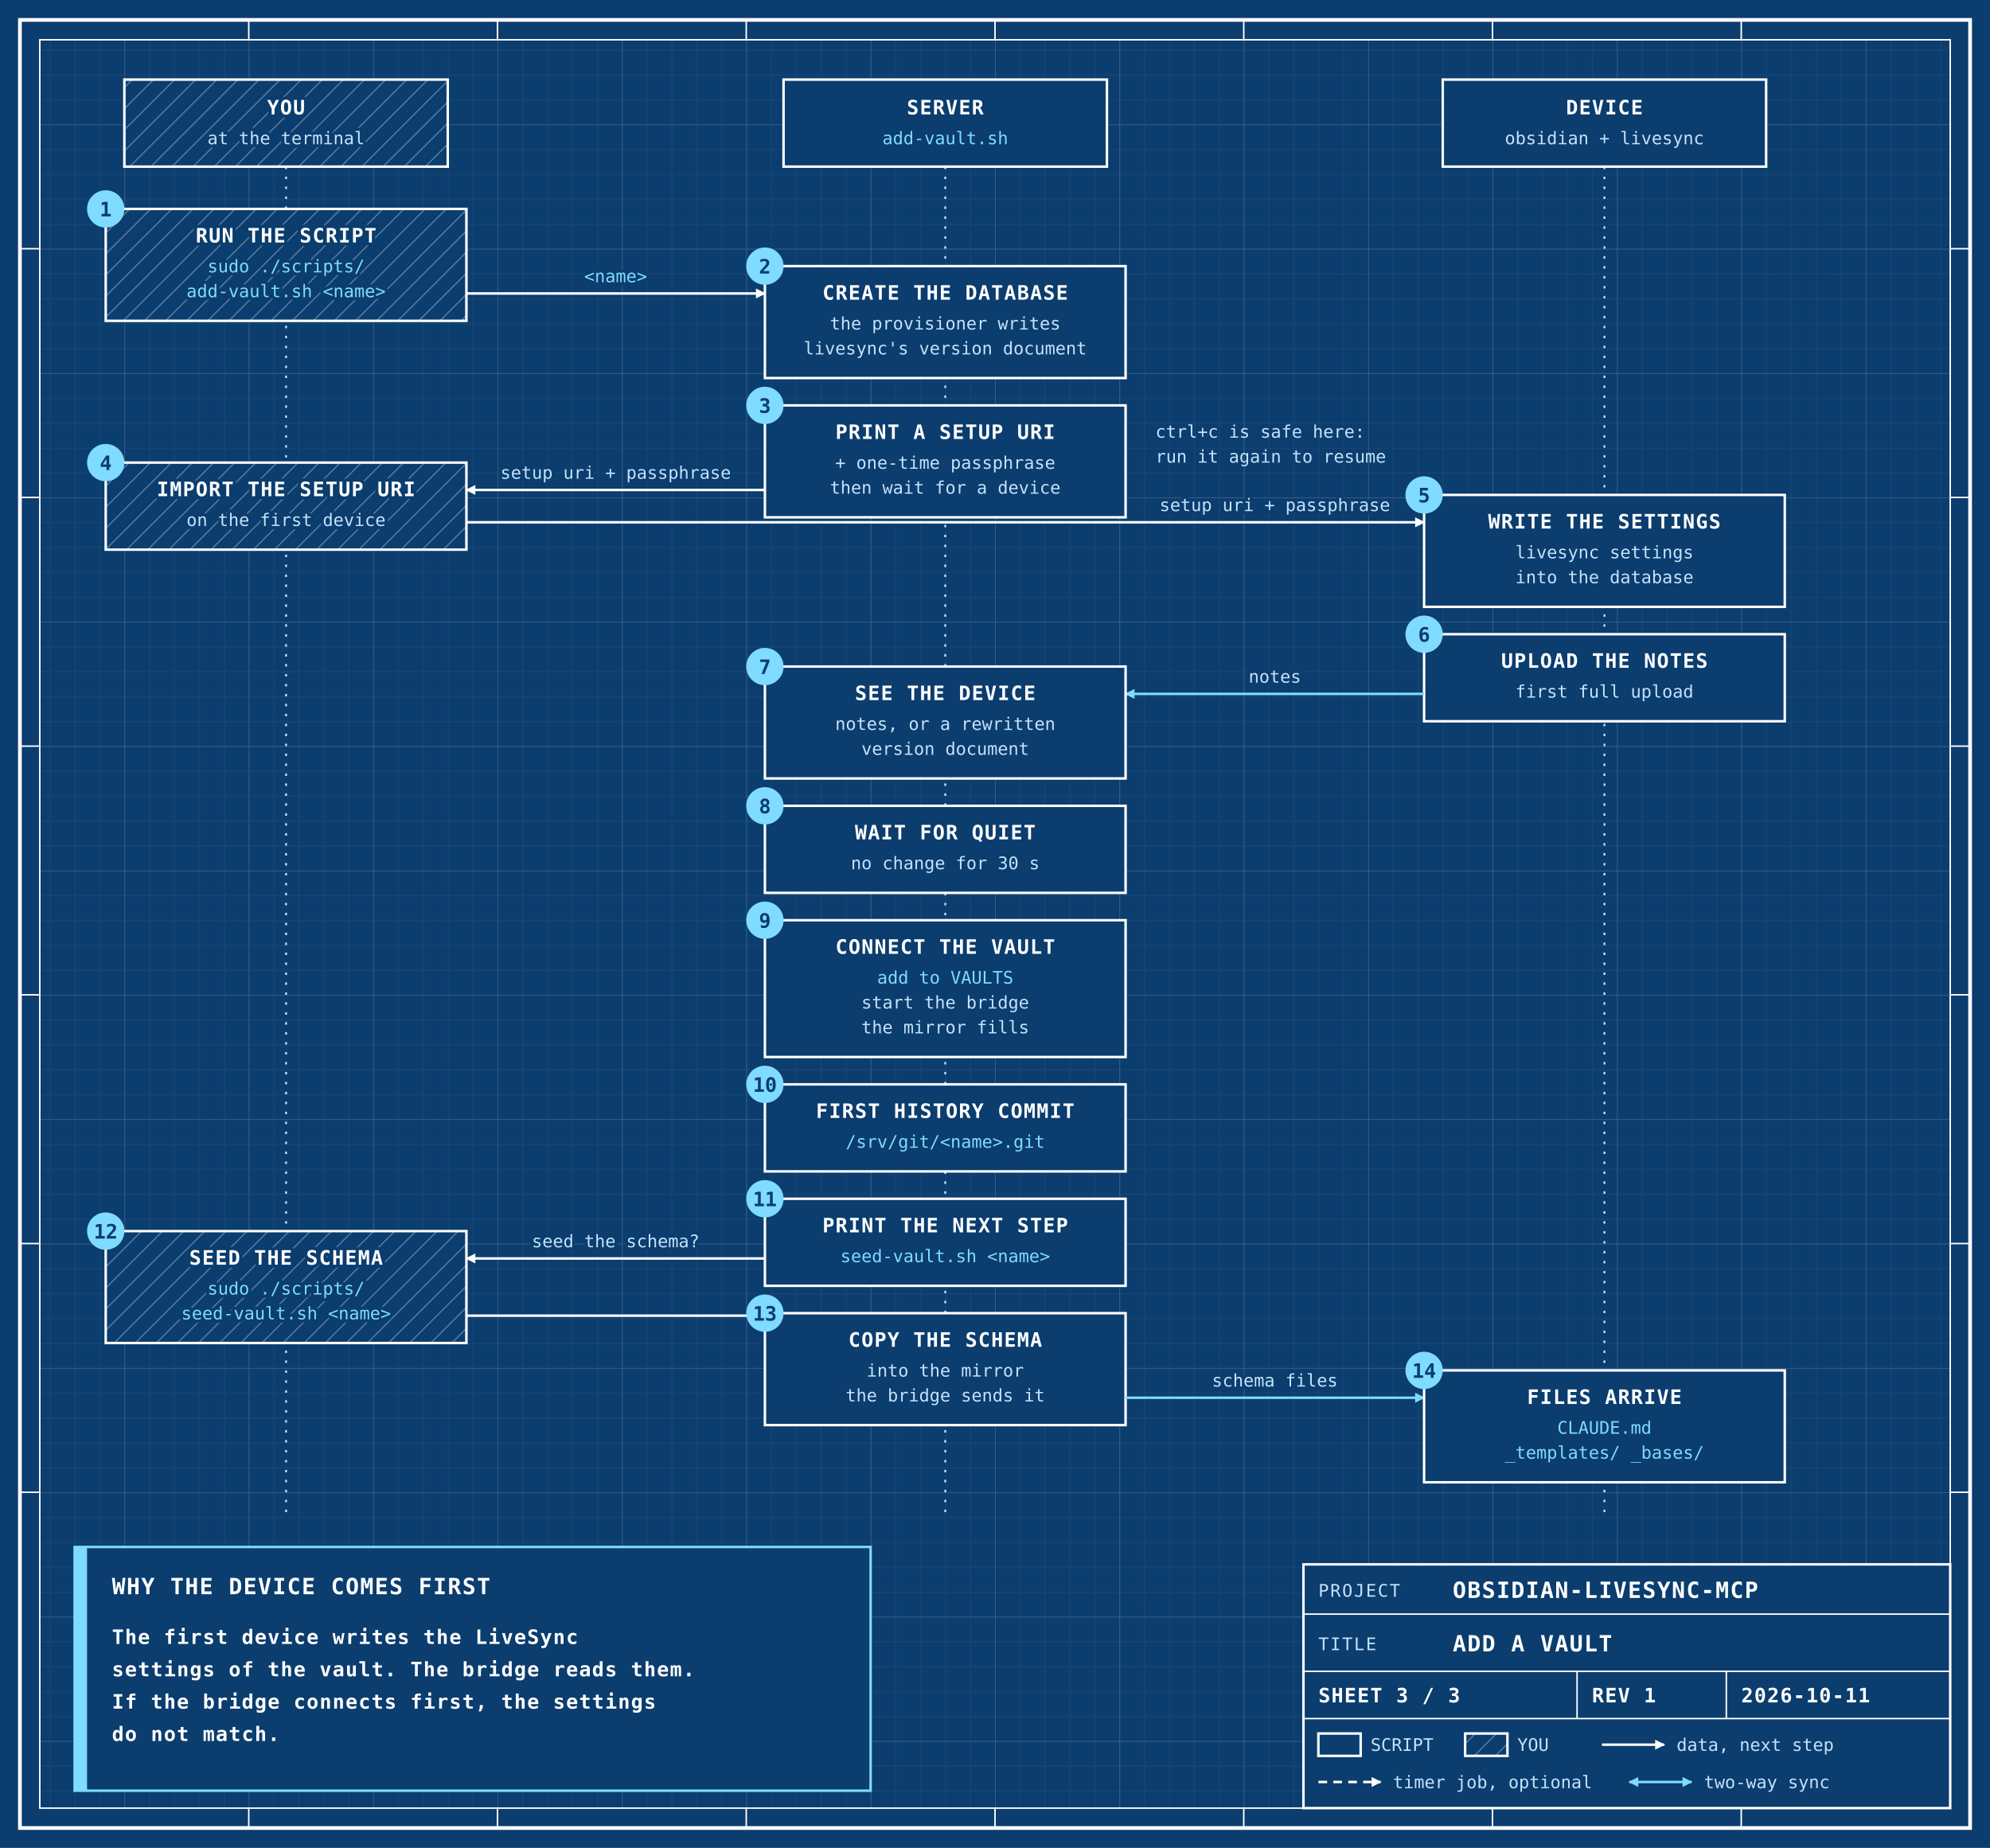
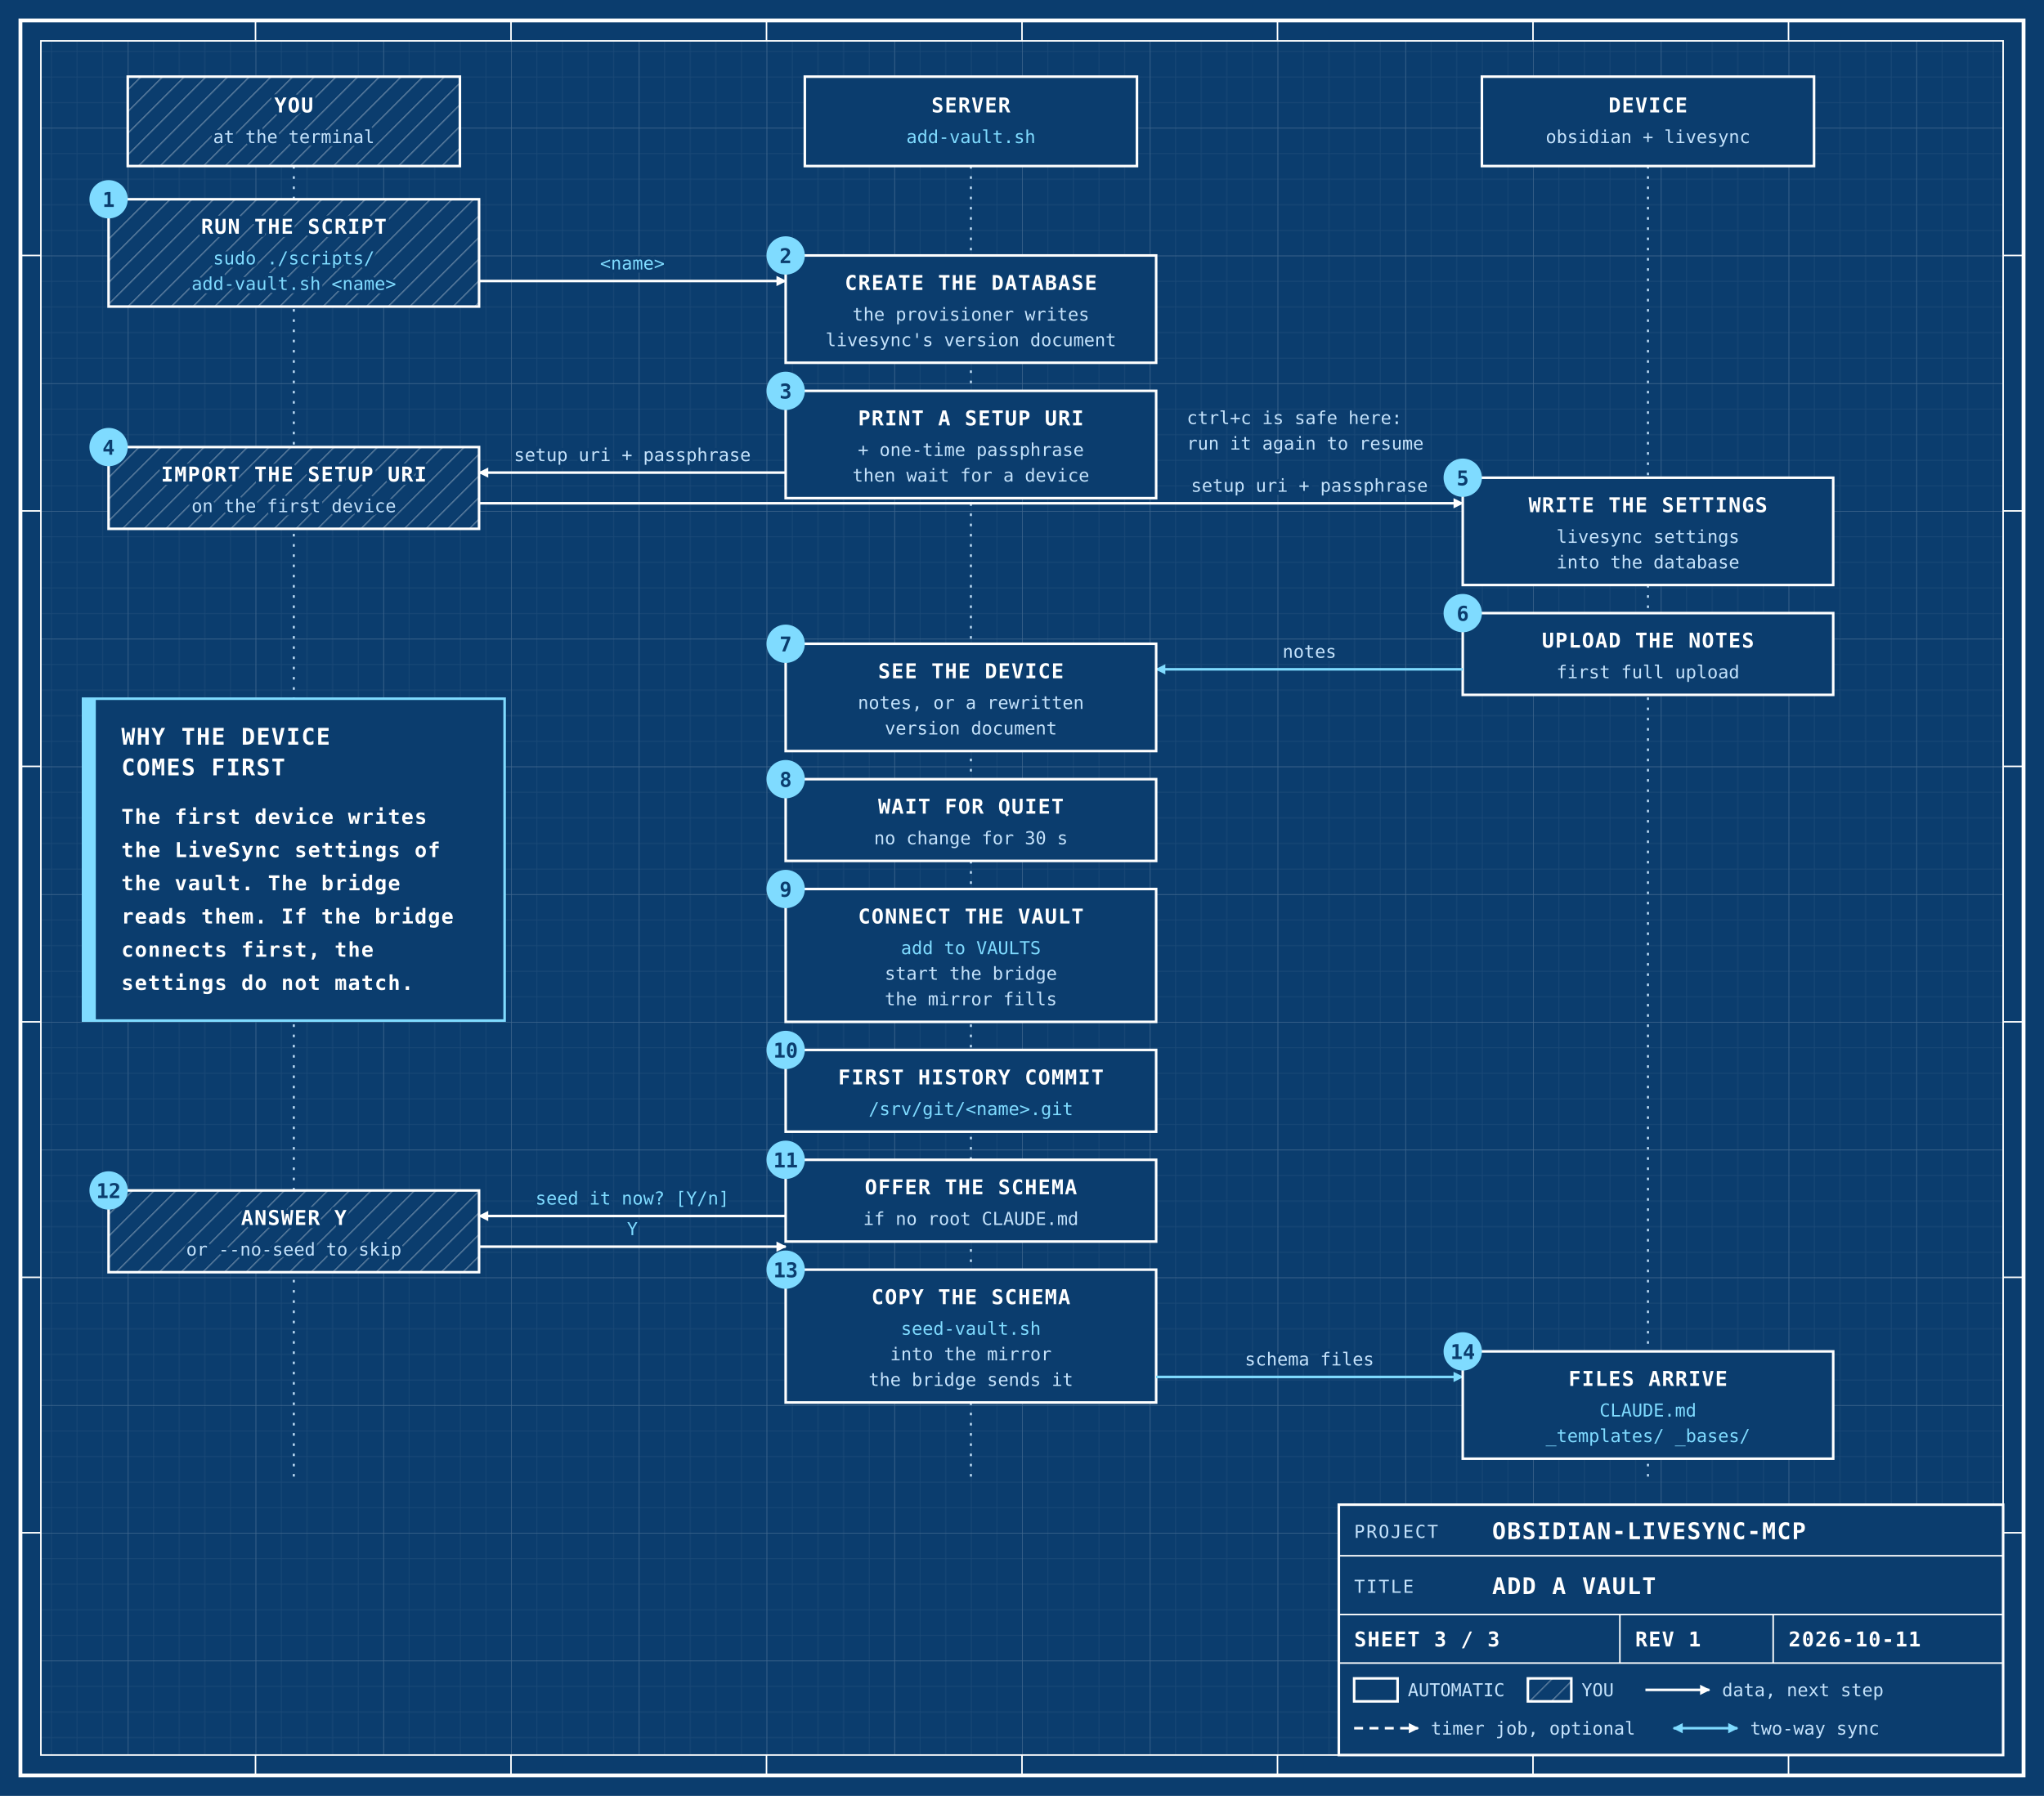
- <svg xmlns="http://www.w3.org/2000/svg" viewBox="0 0 1600 1486" width="1600" height="1486" role="img" aria-labelledby="t d">
+ <svg xmlns="http://www.w3.org/2000/svg" viewBox="0 0 1600 1406" width="1600" height="1406" role="img" aria-labelledby="t d">
  <defs>
    <style>
    text { font-family: ui-monospace, SFMono-Regular, Menlo, Consolas, monospace; fill: #ffffff; }
    .bg { fill: #0b3d6e; }
    .frame { fill: none; stroke: #ffffff; stroke-width: 3; }
    .margin { fill: none; stroke: #ffffff; stroke-width: 1.2; }
    .tick { stroke: #ffffff; stroke-width: 1.2; }
    .lab { font-size: 16px; font-weight: 700; letter-spacing: .05em; }
    .big { font-size: 18px; font-weight: 700; letter-spacing: .05em; }
    .ann { font-size: 14px; fill: #c4e2fb; }
    .code { font-size: 14px; fill: #7fdbff; }
    .zone { font-size: 15px; font-weight: 700; letter-spacing: .16em; fill: #7fdbff; }
    .num { font-size: 16px; font-weight: 700; fill: #0b3d6e; }
    .tbk { font-size: 14px; fill: #c4e2fb; letter-spacing: .08em; }
    .halo { paint-order: stroke; stroke: #0b3d6e; stroke-width: 5px; stroke-linejoin: round; }
    .solid { fill: #0b3d6e; stroke: #ffffff; stroke-width: 2; }
    .hatch { fill: url(#hatch); stroke: #ffffff; stroke-width: 2; }
    .opt { stroke-dasharray: 8 5; }
    .hinge { fill: #0b3d6e; stroke: #7fdbff; stroke-width: 3; }
    .zbox { fill: none; stroke: #7fdbff; stroke-width: 1.4; stroke-dasharray: 10 6; }
    .zin { fill: none; stroke: #c4e2fb; stroke-width: 1.2; stroke-dasharray: 3 5; }
    .w { fill: none; stroke: #ffffff; stroke-width: 2; }
    .c { fill: none; stroke: #7fdbff; stroke-width: 2; }
    .d { stroke-dasharray: 7 5; }
    .life { fill: none; stroke: #c4e2fb; stroke-width: 1.5; stroke-dasharray: 2 6; }
    .dot { fill: #7fdbff; }
    .callout { fill: #0b3d6e; stroke: #7fdbff; stroke-width: 2; }
    </style>
    <pattern id="fine" width="20" height="20" patternUnits="userSpaceOnUse">
      <path d="M20 0H0V20" fill="none" stroke="#ffffff" stroke-opacity=".07" stroke-width="1" />
    </pattern>
    <pattern id="coarse" width="100" height="100" patternUnits="userSpaceOnUse">
      <rect width="100" height="100" fill="url(#fine)" />
      <path d="M100 0H0V100" fill="none" stroke="#ffffff" stroke-opacity=".16" stroke-width="1" />
    </pattern>
    <pattern id="hatch" width="12" height="12" patternUnits="userSpaceOnUse" patternTransform="rotate(45)">
      <rect width="12" height="12" fill="#0b3d6e" />
      <line x1="0" y1="0" x2="0" y2="12" stroke="#ffffff" stroke-opacity=".32" stroke-width="2" />
    </pattern>
    <marker id="aw" viewBox="0 0 10 10" refX="9" refY="5" markerWidth="8" markerHeight="8" markerUnits="userSpaceOnUse" orient="auto-start-reverse">
      <path d="M0 0L10 5L0 10z" fill="#ffffff" />
    </marker>
    <marker id="ac" viewBox="0 0 10 10" refX="9" refY="5" markerWidth="8" markerHeight="8" markerUnits="userSpaceOnUse" orient="auto-start-reverse">
      <path d="M0 0L10 5L0 10z" fill="#7fdbff" />
    </marker>
  </defs>
-   <rect class="bg" width="1600" height="1486" />
-   <rect x="32" y="32" width="1536" height="1422" fill="url(#coarse)" />
-   <rect class="frame" x="16" y="16" width="1568" height="1454" />
-   <rect class="margin" x="32" y="32" width="1536" height="1422" />
-   <path class="tick" d="M200 16V32M200 1454V1470" />
-   <path class="tick" d="M400 16V32M400 1454V1470" />
-   <path class="tick" d="M600 16V32M600 1454V1470" />
-   <path class="tick" d="M800 16V32M800 1454V1470" />
-   <path class="tick" d="M1000 16V32M1000 1454V1470" />
-   <path class="tick" d="M1200 16V32M1200 1454V1470" />
-   <path class="tick" d="M1400 16V32M1400 1454V1470" />
+   <rect class="bg" width="1600" height="1406" />
+   <rect x="32" y="32" width="1536" height="1342" fill="url(#coarse)" />
+   <rect class="frame" x="16" y="16" width="1568" height="1374" />
+   <rect class="margin" x="32" y="32" width="1536" height="1342" />
+   <path class="tick" d="M200 16V32M200 1374V1390" />
+   <path class="tick" d="M400 16V32M400 1374V1390" />
+   <path class="tick" d="M600 16V32M600 1374V1390" />
+   <path class="tick" d="M800 16V32M800 1374V1390" />
+   <path class="tick" d="M1000 16V32M1000 1374V1390" />
+   <path class="tick" d="M1200 16V32M1200 1374V1390" />
+   <path class="tick" d="M1400 16V32M1400 1374V1390" />
  <path class="tick" d="M16 200H32M1568 200H1584" />
  <path class="tick" d="M16 400H32M1568 400H1584" />
  <path class="tick" d="M16 600H32M1568 600H1584" />
  <path class="tick" d="M16 800H32M1568 800H1584" />
  <path class="tick" d="M16 1000H32M1568 1000H1584" />
  <path class="tick" d="M16 1200H32M1568 1200H1584" />
  <g id="drawing">
-     <path class="life" d="M230 134V1216" />
-     <rect x="100" y="64" width="260" height="70" fill="#0b3d6e" />
-     <rect class="hatch" x="100" y="64" width="260" height="70" />
-     <text class="lab halo" x="230.0" y="92" text-anchor="middle">YOU</text>
-     <text class="ann halo" x="230.0" y="116" text-anchor="middle">at the terminal</text>
-     <path class="life" d="M760 134V1216" />
-     <rect class="solid" x="630" y="64" width="260" height="70" />
-     <text class="lab" x="760.0" y="92" text-anchor="middle">SERVER</text>
-     <text class="code" x="760.0" y="116" text-anchor="middle">add-vault.sh</text>
-     <path class="life" d="M1290 134V1216" />
-     <rect class="solid" x="1160" y="64" width="260" height="70" />
-     <text class="lab" x="1290.0" y="92" text-anchor="middle">DEVICE</text>
-     <text class="ann" x="1290.0" y="116" text-anchor="middle">obsidian + livesync</text>
-     <rect x="85.0" y="168" width="290" height="90" fill="#0b3d6e" />
-     <rect class="hatch" x="85.0" y="168" width="290" height="90" />
-     <text class="lab halo" x="230.0" y="195" text-anchor="middle">RUN THE SCRIPT</text>
-     <text class="code halo" x="230.0" y="219" text-anchor="middle">sudo ./scripts/</text>
-     <text class="code halo" x="230.0" y="239" text-anchor="middle">add-vault.sh &lt;name&gt;</text>
-     <circle cx="85.0" cy="168" r="15" fill="#7fdbff" />
-     <text class="num" x="85.0" y="174" text-anchor="middle">1</text>
-     <path class="w" d="M375.0 236 L615.0 236" marker-end="url(#aw)" />
-     <text class="code halo" x="495.0" y="227" text-anchor="middle">&lt;name&gt;</text>
-     <rect class="solid" x="615.0" y="214" width="290" height="90" />
-     <text class="lab" x="760.0" y="241" text-anchor="middle">CREATE THE DATABASE</text>
-     <text class="ann" x="760.0" y="265" text-anchor="middle">the provisioner writes</text>
-     <text class="ann" x="760.0" y="285" text-anchor="middle">livesync's version document</text>
-     <circle cx="615.0" cy="214" r="15" fill="#7fdbff" />
-     <text class="num" x="615.0" y="220" text-anchor="middle">2</text>
-     <rect class="solid" x="615.0" y="326" width="290" height="90" />
-     <text class="lab" x="760.0" y="353" text-anchor="middle">PRINT A SETUP URI</text>
-     <text class="ann" x="760.0" y="377" text-anchor="middle">+ one-time passphrase</text>
-     <text class="ann" x="760.0" y="397" text-anchor="middle">then wait for a device</text>
-     <circle cx="615.0" cy="326" r="15" fill="#7fdbff" />
-     <text class="num" x="615.0" y="332" text-anchor="middle">3</text>
-     <path class="w" d="M615.0 394 L375.0 394" marker-end="url(#aw)" />
-     <text class="ann halo" x="495.0" y="385" text-anchor="middle">setup uri + passphrase</text>
-     <rect x="85.0" y="372" width="290" height="70" fill="#0b3d6e" />
-     <rect class="hatch" x="85.0" y="372" width="290" height="70" />
-     <text class="lab halo" x="230.0" y="399" text-anchor="middle">IMPORT THE SETUP URI</text>
-     <text class="ann halo" x="230.0" y="423" text-anchor="middle">on the first device</text>
-     <circle cx="85.0" cy="372" r="15" fill="#7fdbff" />
-     <text class="num" x="85.0" y="378" text-anchor="middle">4</text>
-     <path class="w" d="M375.0 420 L1145.0 420" marker-end="url(#aw)" />
-     <text class="ann halo" x="1025" y="411" text-anchor="middle">setup uri + passphrase</text>
-     <rect class="solid" x="1145.0" y="398" width="290" height="90" />
-     <text class="lab" x="1290.0" y="425" text-anchor="middle">WRITE THE SETTINGS</text>
-     <text class="ann" x="1290.0" y="449" text-anchor="middle">livesync settings</text>
-     <text class="ann" x="1290.0" y="469" text-anchor="middle">into the database</text>
-     <circle cx="1145.0" cy="398" r="15" fill="#7fdbff" />
-     <text class="num" x="1145.0" y="404" text-anchor="middle">5</text>
-     <rect class="solid" x="1145.0" y="510" width="290" height="70" />
-     <text class="lab" x="1290.0" y="537" text-anchor="middle">UPLOAD THE NOTES</text>
-     <text class="ann" x="1290.0" y="561" text-anchor="middle">first full upload</text>
-     <circle cx="1145.0" cy="510" r="15" fill="#7fdbff" />
-     <text class="num" x="1145.0" y="516" text-anchor="middle">6</text>
-     <path class="c" d="M1145.0 558 L905.0 558" marker-end="url(#ac)" />
-     <text class="ann halo" x="1025.0" y="549" text-anchor="middle">notes</text>
-     <rect class="solid" x="615.0" y="536" width="290" height="90" />
-     <text class="lab" x="760.0" y="563" text-anchor="middle">SEE THE DEVICE</text>
-     <text class="ann" x="760.0" y="587" text-anchor="middle">notes, or a rewritten</text>
-     <text class="ann" x="760.0" y="607" text-anchor="middle">version document</text>
-     <circle cx="615.0" cy="536" r="15" fill="#7fdbff" />
-     <text class="num" x="615.0" y="542" text-anchor="middle">7</text>
-     <rect class="solid" x="615.0" y="648" width="290" height="70" />
-     <text class="lab" x="760.0" y="675" text-anchor="middle">WAIT FOR QUIET</text>
-     <text class="ann" x="760.0" y="699" text-anchor="middle">no change for 30 s</text>
-     <circle cx="615.0" cy="648" r="15" fill="#7fdbff" />
-     <text class="num" x="615.0" y="654" text-anchor="middle">8</text>
-     <rect class="solid" x="615.0" y="740" width="290" height="110" />
-     <text class="lab" x="760.0" y="767" text-anchor="middle">CONNECT THE VAULT</text>
-     <text class="code" x="760.0" y="791" text-anchor="middle">add to VAULTS</text>
-     <text class="ann" x="760.0" y="811" text-anchor="middle">start the bridge</text>
-     <text class="ann" x="760.0" y="831" text-anchor="middle">the mirror fills</text>
-     <circle cx="615.0" cy="740" r="15" fill="#7fdbff" />
-     <text class="num" x="615.0" y="746" text-anchor="middle">9</text>
-     <rect class="solid" x="615.0" y="872" width="290" height="70" />
-     <text class="lab" x="760.0" y="899" text-anchor="middle">FIRST HISTORY COMMIT</text>
-     <text class="code" x="760.0" y="923" text-anchor="middle">/srv/git/&lt;name&gt;.git</text>
-     <circle cx="615.0" cy="872" r="15" fill="#7fdbff" />
-     <text class="num" x="615.0" y="878" text-anchor="middle">10</text>
-     <rect class="solid" x="615.0" y="964" width="290" height="70" />
-     <text class="lab" x="760.0" y="991" text-anchor="middle">PRINT THE NEXT STEP</text>
-     <text class="code" x="760.0" y="1015" text-anchor="middle">seed-vault.sh &lt;name&gt;</text>
-     <circle cx="615.0" cy="964" r="15" fill="#7fdbff" />
-     <text class="num" x="615.0" y="970" text-anchor="middle">11</text>
-     <path class="w" d="M615.0 1012 L375.0 1012" marker-end="url(#aw)" />
-     <text class="ann halo" x="495.0" y="1003" text-anchor="middle">seed the schema?</text>
-     <rect x="85.0" y="990" width="290" height="90" fill="#0b3d6e" />
-     <rect class="hatch" x="85.0" y="990" width="290" height="90" />
-     <text class="lab halo" x="230.0" y="1017" text-anchor="middle">SEED THE SCHEMA</text>
-     <text class="code halo" x="230.0" y="1041" text-anchor="middle">sudo ./scripts/</text>
-     <text class="code halo" x="230.0" y="1061" text-anchor="middle">seed-vault.sh &lt;name&gt;</text>
-     <circle cx="85.0" cy="990" r="15" fill="#7fdbff" />
-     <text class="num" x="85.0" y="996" text-anchor="middle">12</text>
-     <path class="w" d="M375.0 1058 L615.0 1058" marker-end="url(#aw)" />
-     <rect class="solid" x="615.0" y="1056" width="290" height="90" />
-     <text class="lab" x="760.0" y="1083" text-anchor="middle">COPY THE SCHEMA</text>
-     <text class="ann" x="760.0" y="1107" text-anchor="middle">into the mirror</text>
-     <text class="ann" x="760.0" y="1127" text-anchor="middle">the bridge sends it</text>
-     <circle cx="615.0" cy="1056" r="15" fill="#7fdbff" />
-     <text class="num" x="615.0" y="1062" text-anchor="middle">13</text>
-     <path class="c" d="M905.0 1124 L1145.0 1124" marker-end="url(#ac)" />
-     <text class="ann halo" x="1025.0" y="1115" text-anchor="middle">schema files</text>
-     <rect class="solid" x="1145.0" y="1102" width="290" height="90" />
-     <text class="lab" x="1290.0" y="1129" text-anchor="middle">FILES ARRIVE</text>
-     <text class="code" x="1290.0" y="1153" text-anchor="middle">CLAUDE.md</text>
-     <text class="code" x="1290.0" y="1173" text-anchor="middle">_templates/  _bases/</text>
-     <circle cx="1145.0" cy="1102" r="15" fill="#7fdbff" />
-     <text class="num" x="1145.0" y="1108" text-anchor="middle">14</text>
-     <text class="ann" x="929.0" y="352">ctrl+c is safe here:</text>
-     <text class="ann" x="929.0" y="372">run it again to resume</text>
-     <rect class="callout" x="60" y="1244" width="640" height="196" />
-     <rect x="60" y="1244" width="10" height="196" fill="#7fdbff" />
-     <text class="big" x="90" y="1282">WHY THE DEVICE COMES FIRST</text>
-     <text class="lab" x="90" y="1322">The first device writes the LiveSync</text>
-     <text class="lab" x="90" y="1348">settings of the vault. The bridge reads them.</text>
-     <text class="lab" x="90" y="1374">If the bridge connects first, the settings</text>
-     <text class="lab" x="90" y="1400">do not match.</text>
+     <path class="life" d="M230 130V1156" />
+     <rect x="100" y="60" width="260" height="70" fill="#0b3d6e" />
+     <rect class="hatch" x="100" y="60" width="260" height="70" />
+     <text class="lab halo" x="230.0" y="88" text-anchor="middle">YOU</text>
+     <text class="ann halo" x="230.0" y="112" text-anchor="middle">at the terminal</text>
+     <path class="life" d="M760 130V1156" />
+     <rect class="solid" x="630" y="60" width="260" height="70" />
+     <text class="lab" x="760.0" y="88" text-anchor="middle">SERVER</text>
+     <text class="code" x="760.0" y="112" text-anchor="middle">add-vault.sh</text>
+     <path class="life" d="M1290 130V1156" />
+     <rect class="solid" x="1160" y="60" width="260" height="70" />
+     <text class="lab" x="1290.0" y="88" text-anchor="middle">DEVICE</text>
+     <text class="ann" x="1290.0" y="112" text-anchor="middle">obsidian + livesync</text>
+     <rect x="85.0" y="156" width="290" height="84" fill="#0b3d6e" />
+     <rect class="hatch" x="85.0" y="156" width="290" height="84" />
+     <text class="lab halo" x="230.0" y="183" text-anchor="middle">RUN THE SCRIPT</text>
+     <text class="code halo" x="230.0" y="207" text-anchor="middle">sudo ./scripts/</text>
+     <text class="code halo" x="230.0" y="227" text-anchor="middle">add-vault.sh &lt;name&gt;</text>
+     <circle cx="85.0" cy="156" r="15" fill="#7fdbff" />
+     <text class="num" x="85.0" y="162" text-anchor="middle">1</text>
+     <path class="w" d="M375.0 220 L615.0 220" marker-end="url(#aw)" />
+     <text class="code halo" x="495.0" y="211" text-anchor="middle">&lt;name&gt;</text>
+     <rect class="solid" x="615.0" y="200" width="290" height="84" />
+     <text class="lab" x="760.0" y="227" text-anchor="middle">CREATE THE DATABASE</text>
+     <text class="ann" x="760.0" y="251" text-anchor="middle">the provisioner writes</text>
+     <text class="ann" x="760.0" y="271" text-anchor="middle">livesync's version document</text>
+     <circle cx="615.0" cy="200" r="15" fill="#7fdbff" />
+     <text class="num" x="615.0" y="206" text-anchor="middle">2</text>
+     <rect class="solid" x="615.0" y="306" width="290" height="84" />
+     <text class="lab" x="760.0" y="333" text-anchor="middle">PRINT A SETUP URI</text>
+     <text class="ann" x="760.0" y="357" text-anchor="middle">+ one-time passphrase</text>
+     <text class="ann" x="760.0" y="377" text-anchor="middle">then wait for a device</text>
+     <circle cx="615.0" cy="306" r="15" fill="#7fdbff" />
+     <text class="num" x="615.0" y="312" text-anchor="middle">3</text>
+     <path class="w" d="M615.0 370 L375.0 370" marker-end="url(#aw)" />
+     <text class="ann halo" x="495.0" y="361" text-anchor="middle">setup uri + passphrase</text>
+     <rect x="85.0" y="350" width="290" height="64" fill="#0b3d6e" />
+     <rect class="hatch" x="85.0" y="350" width="290" height="64" />
+     <text class="lab halo" x="230.0" y="377" text-anchor="middle">IMPORT THE SETUP URI</text>
+     <text class="ann halo" x="230.0" y="401" text-anchor="middle">on the first device</text>
+     <circle cx="85.0" cy="350" r="15" fill="#7fdbff" />
+     <text class="num" x="85.0" y="356" text-anchor="middle">4</text>
+     <path class="w" d="M375.0 394 L1145.0 394" marker-end="url(#aw)" />
+     <text class="ann halo" x="1025" y="385" text-anchor="middle">setup uri + passphrase</text>
+     <rect class="solid" x="1145.0" y="374" width="290" height="84" />
+     <text class="lab" x="1290.0" y="401" text-anchor="middle">WRITE THE SETTINGS</text>
+     <text class="ann" x="1290.0" y="425" text-anchor="middle">livesync settings</text>
+     <text class="ann" x="1290.0" y="445" text-anchor="middle">into the database</text>
+     <circle cx="1145.0" cy="374" r="15" fill="#7fdbff" />
+     <text class="num" x="1145.0" y="380" text-anchor="middle">5</text>
+     <rect class="solid" x="1145.0" y="480" width="290" height="64" />
+     <text class="lab" x="1290.0" y="507" text-anchor="middle">UPLOAD THE NOTES</text>
+     <text class="ann" x="1290.0" y="531" text-anchor="middle">first full upload</text>
+     <circle cx="1145.0" cy="480" r="15" fill="#7fdbff" />
+     <text class="num" x="1145.0" y="486" text-anchor="middle">6</text>
+     <path class="c" d="M1145.0 524 L905.0 524" marker-end="url(#ac)" />
+     <text class="ann halo" x="1025.0" y="515" text-anchor="middle">notes</text>
+     <rect class="solid" x="615.0" y="504" width="290" height="84" />
+     <text class="lab" x="760.0" y="531" text-anchor="middle">SEE THE DEVICE</text>
+     <text class="ann" x="760.0" y="555" text-anchor="middle">notes, or a rewritten</text>
+     <text class="ann" x="760.0" y="575" text-anchor="middle">version document</text>
+     <circle cx="615.0" cy="504" r="15" fill="#7fdbff" />
+     <text class="num" x="615.0" y="510" text-anchor="middle">7</text>
+     <rect class="solid" x="615.0" y="610" width="290" height="64" />
+     <text class="lab" x="760.0" y="637" text-anchor="middle">WAIT FOR QUIET</text>
+     <text class="ann" x="760.0" y="661" text-anchor="middle">no change for 30 s</text>
+     <circle cx="615.0" cy="610" r="15" fill="#7fdbff" />
+     <text class="num" x="615.0" y="616" text-anchor="middle">8</text>
+     <rect class="solid" x="615.0" y="696" width="290" height="104" />
+     <text class="lab" x="760.0" y="723" text-anchor="middle">CONNECT THE VAULT</text>
+     <text class="code" x="760.0" y="747" text-anchor="middle">add to VAULTS</text>
+     <text class="ann" x="760.0" y="767" text-anchor="middle">start the bridge</text>
+     <text class="ann" x="760.0" y="787" text-anchor="middle">the mirror fills</text>
+     <circle cx="615.0" cy="696" r="15" fill="#7fdbff" />
+     <text class="num" x="615.0" y="702" text-anchor="middle">9</text>
+     <rect class="solid" x="615.0" y="822" width="290" height="64" />
+     <text class="lab" x="760.0" y="849" text-anchor="middle">FIRST HISTORY COMMIT</text>
+     <text class="code" x="760.0" y="873" text-anchor="middle">/srv/git/&lt;name&gt;.git</text>
+     <circle cx="615.0" cy="822" r="15" fill="#7fdbff" />
+     <text class="num" x="615.0" y="828" text-anchor="middle">10</text>
+     <rect class="solid" x="615.0" y="908" width="290" height="64" />
+     <text class="lab" x="760.0" y="935" text-anchor="middle">OFFER THE SCHEMA</text>
+     <text class="ann" x="760.0" y="959" text-anchor="middle">if no root CLAUDE.md</text>
+     <circle cx="615.0" cy="908" r="15" fill="#7fdbff" />
+     <text class="num" x="615.0" y="914" text-anchor="middle">11</text>
+     <path class="w" d="M615.0 952 L375.0 952" marker-end="url(#aw)" />
+     <text class="code halo" x="495.0" y="943" text-anchor="middle">seed it now? [Y/n]</text>
+     <rect x="85.0" y="932" width="290" height="64" fill="#0b3d6e" />
+     <rect class="hatch" x="85.0" y="932" width="290" height="64" />
+     <text class="lab halo" x="230.0" y="959" text-anchor="middle">ANSWER Y</text>
+     <text class="ann halo" x="230.0" y="983" text-anchor="middle">or --no-seed to skip</text>
+     <circle cx="85.0" cy="932" r="15" fill="#7fdbff" />
+     <text class="num" x="85.0" y="938" text-anchor="middle">12</text>
+     <path class="w" d="M375.0 976 L615.0 976" marker-end="url(#aw)" />
+     <text class="code halo" x="495.0" y="967" text-anchor="middle">Y</text>
+     <rect class="solid" x="615.0" y="994" width="290" height="104" />
+     <text class="lab" x="760.0" y="1021" text-anchor="middle">COPY THE SCHEMA</text>
+     <text class="code" x="760.0" y="1045" text-anchor="middle">seed-vault.sh</text>
+     <text class="ann" x="760.0" y="1065" text-anchor="middle">into the mirror</text>
+     <text class="ann" x="760.0" y="1085" text-anchor="middle">the bridge sends it</text>
+     <circle cx="615.0" cy="994" r="15" fill="#7fdbff" />
+     <text class="num" x="615.0" y="1000" text-anchor="middle">13</text>
+     <path class="c" d="M905.0 1078 L1145.0 1078" marker-end="url(#ac)" />
+     <text class="ann halo" x="1025.0" y="1069" text-anchor="middle">schema files</text>
+     <rect class="solid" x="1145.0" y="1058" width="290" height="84" />
+     <text class="lab" x="1290.0" y="1085" text-anchor="middle">FILES ARRIVE</text>
+     <text class="code" x="1290.0" y="1109" text-anchor="middle">CLAUDE.md</text>
+     <text class="code" x="1290.0" y="1129" text-anchor="middle">_templates/  _bases/</text>
+     <circle cx="1145.0" cy="1058" r="15" fill="#7fdbff" />
+     <text class="num" x="1145.0" y="1064" text-anchor="middle">14</text>
+     <text class="ann" x="929.0" y="332">ctrl+c is safe here:</text>
+     <text class="ann" x="929.0" y="352">run it again to resume</text>
+     <rect class="callout" x="65.0" y="547.0" width="330" height="252" />
+     <rect x="65.0" y="547.0" width="10" height="252" fill="#7fdbff" />
+     <text class="big" x="95.0" y="583.0">WHY THE DEVICE</text>
+     <text class="big" x="95.0" y="607.0">COMES FIRST</text>
+     <text class="lab" x="95.0" y="645.0">The first device writes</text>
+     <text class="lab" x="95.0" y="671.0">the LiveSync settings of</text>
+     <text class="lab" x="95.0" y="697.0">the vault. The bridge</text>
+     <text class="lab" x="95.0" y="723.0">reads them. If the bridge</text>
+     <text class="lab" x="95.0" y="749.0">connects first, the</text>
+     <text class="lab" x="95.0" y="775.0">settings do not match.</text>
  </g>
  <g id="title-block">
-     <rect x="1048" y="1258" width="520" height="196" fill="#0b3d6e" stroke="#ffffff" stroke-width="2" />
-     <path class="margin" d="M1048 1298H1568M1048 1344H1568M1048 1382H1568M1268 1344V1382M1388 1344V1382" />
-     <text class="tbk" x="1060" y="1284">PROJECT</text>
-     <text class="big" x="1168" y="1285">OBSIDIAN-LIVESYNC-MCP</text>
-     <text class="tbk" x="1060" y="1327">TITLE</text>
-     <text class="big" x="1168" y="1328">ADD A VAULT</text>
-     <text class="lab" x="1060" y="1369">SHEET 3 / 3</text>
-     <text class="lab" x="1280" y="1369">REV 1</text>
-     <text class="lab" x="1400" y="1369">2026-10-11</text>
-     <rect class="solid" x="1060" y="1394" width="34" height="18" />
-     <text class="ann" x="1102" y="1408">SCRIPT</text>
-     <rect x="1178" y="1394" width="34" height="18" class="hatch" />
-     <text class="ann" x="1220" y="1408">YOU</text>
-     <path class="w" d="M1288 1403H1338" marker-end="url(#aw)" />
-     <text class="ann" x="1348" y="1408">data, next step</text>
-     <path class="w d" d="M1060 1433H1110" marker-end="url(#aw)" />
-     <text class="ann" x="1120" y="1438">timer job, optional</text>
-     <path class="c" d="M1310 1433H1360" marker-end="url(#ac)" marker-start="url(#ac)" />
-     <text class="ann" x="1370" y="1438">two-way sync</text>
+     <rect x="1048" y="1178" width="520" height="196" fill="#0b3d6e" stroke="#ffffff" stroke-width="2" />
+     <path class="margin" d="M1048 1218H1568M1048 1264H1568M1048 1302H1568M1268 1264V1302M1388 1264V1302" />
+     <text class="tbk" x="1060" y="1204">PROJECT</text>
+     <text class="big" x="1168" y="1205">OBSIDIAN-LIVESYNC-MCP</text>
+     <text class="tbk" x="1060" y="1247">TITLE</text>
+     <text class="big" x="1168" y="1248">ADD A VAULT</text>
+     <text class="lab" x="1060" y="1289">SHEET 3 / 3</text>
+     <text class="lab" x="1280" y="1289">REV 1</text>
+     <text class="lab" x="1400" y="1289">2026-10-11</text>
+     <rect class="solid" x="1060" y="1314" width="34" height="18" />
+     <text class="ann" x="1102" y="1328">AUTOMATIC</text>
+     <rect x="1196" y="1314" width="34" height="18" class="hatch" />
+     <text class="ann" x="1238" y="1328">YOU</text>
+     <path class="w" d="M1288 1323H1338" marker-end="url(#aw)" />
+     <text class="ann" x="1348" y="1328">data, next step</text>
+     <path class="w d" d="M1060 1353H1110" marker-end="url(#aw)" />
+     <text class="ann" x="1120" y="1358">timer job, optional</text>
+     <path class="c" d="M1310 1353H1360" marker-end="url(#ac)" marker-start="url(#ac)" />
+     <text class="ann" x="1370" y="1358">two-way sync</text>
  </g>
</svg>
